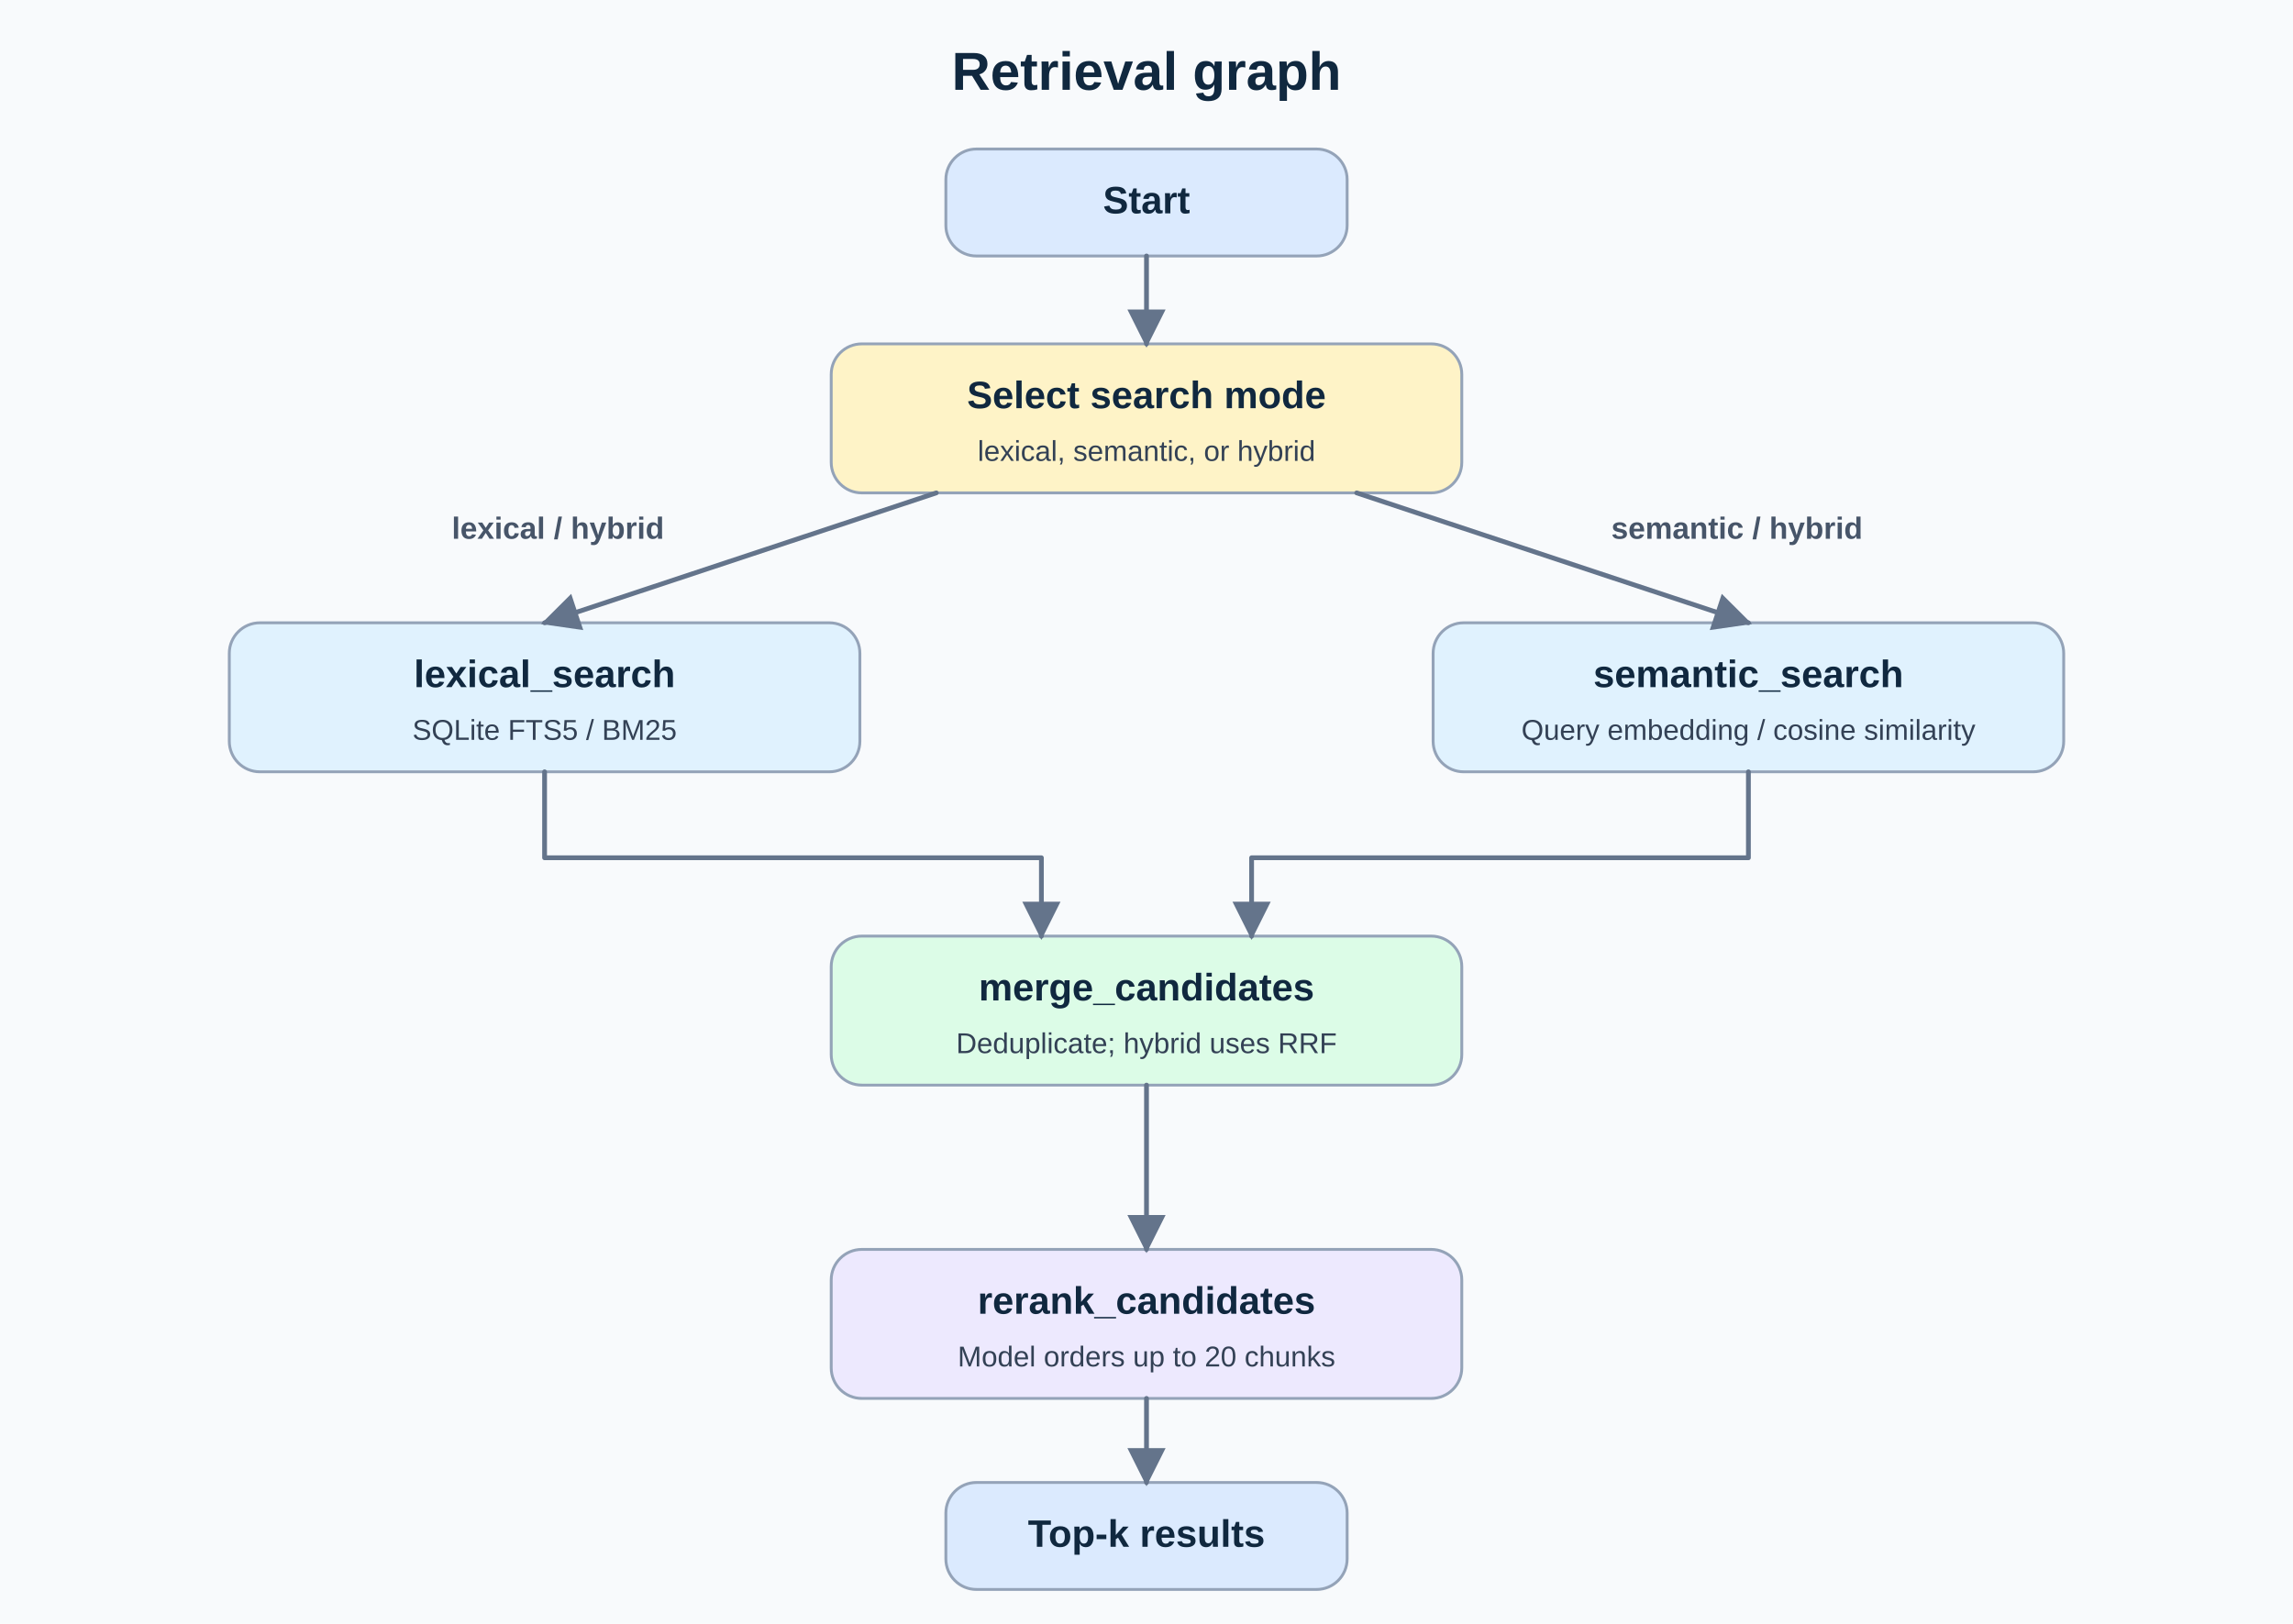
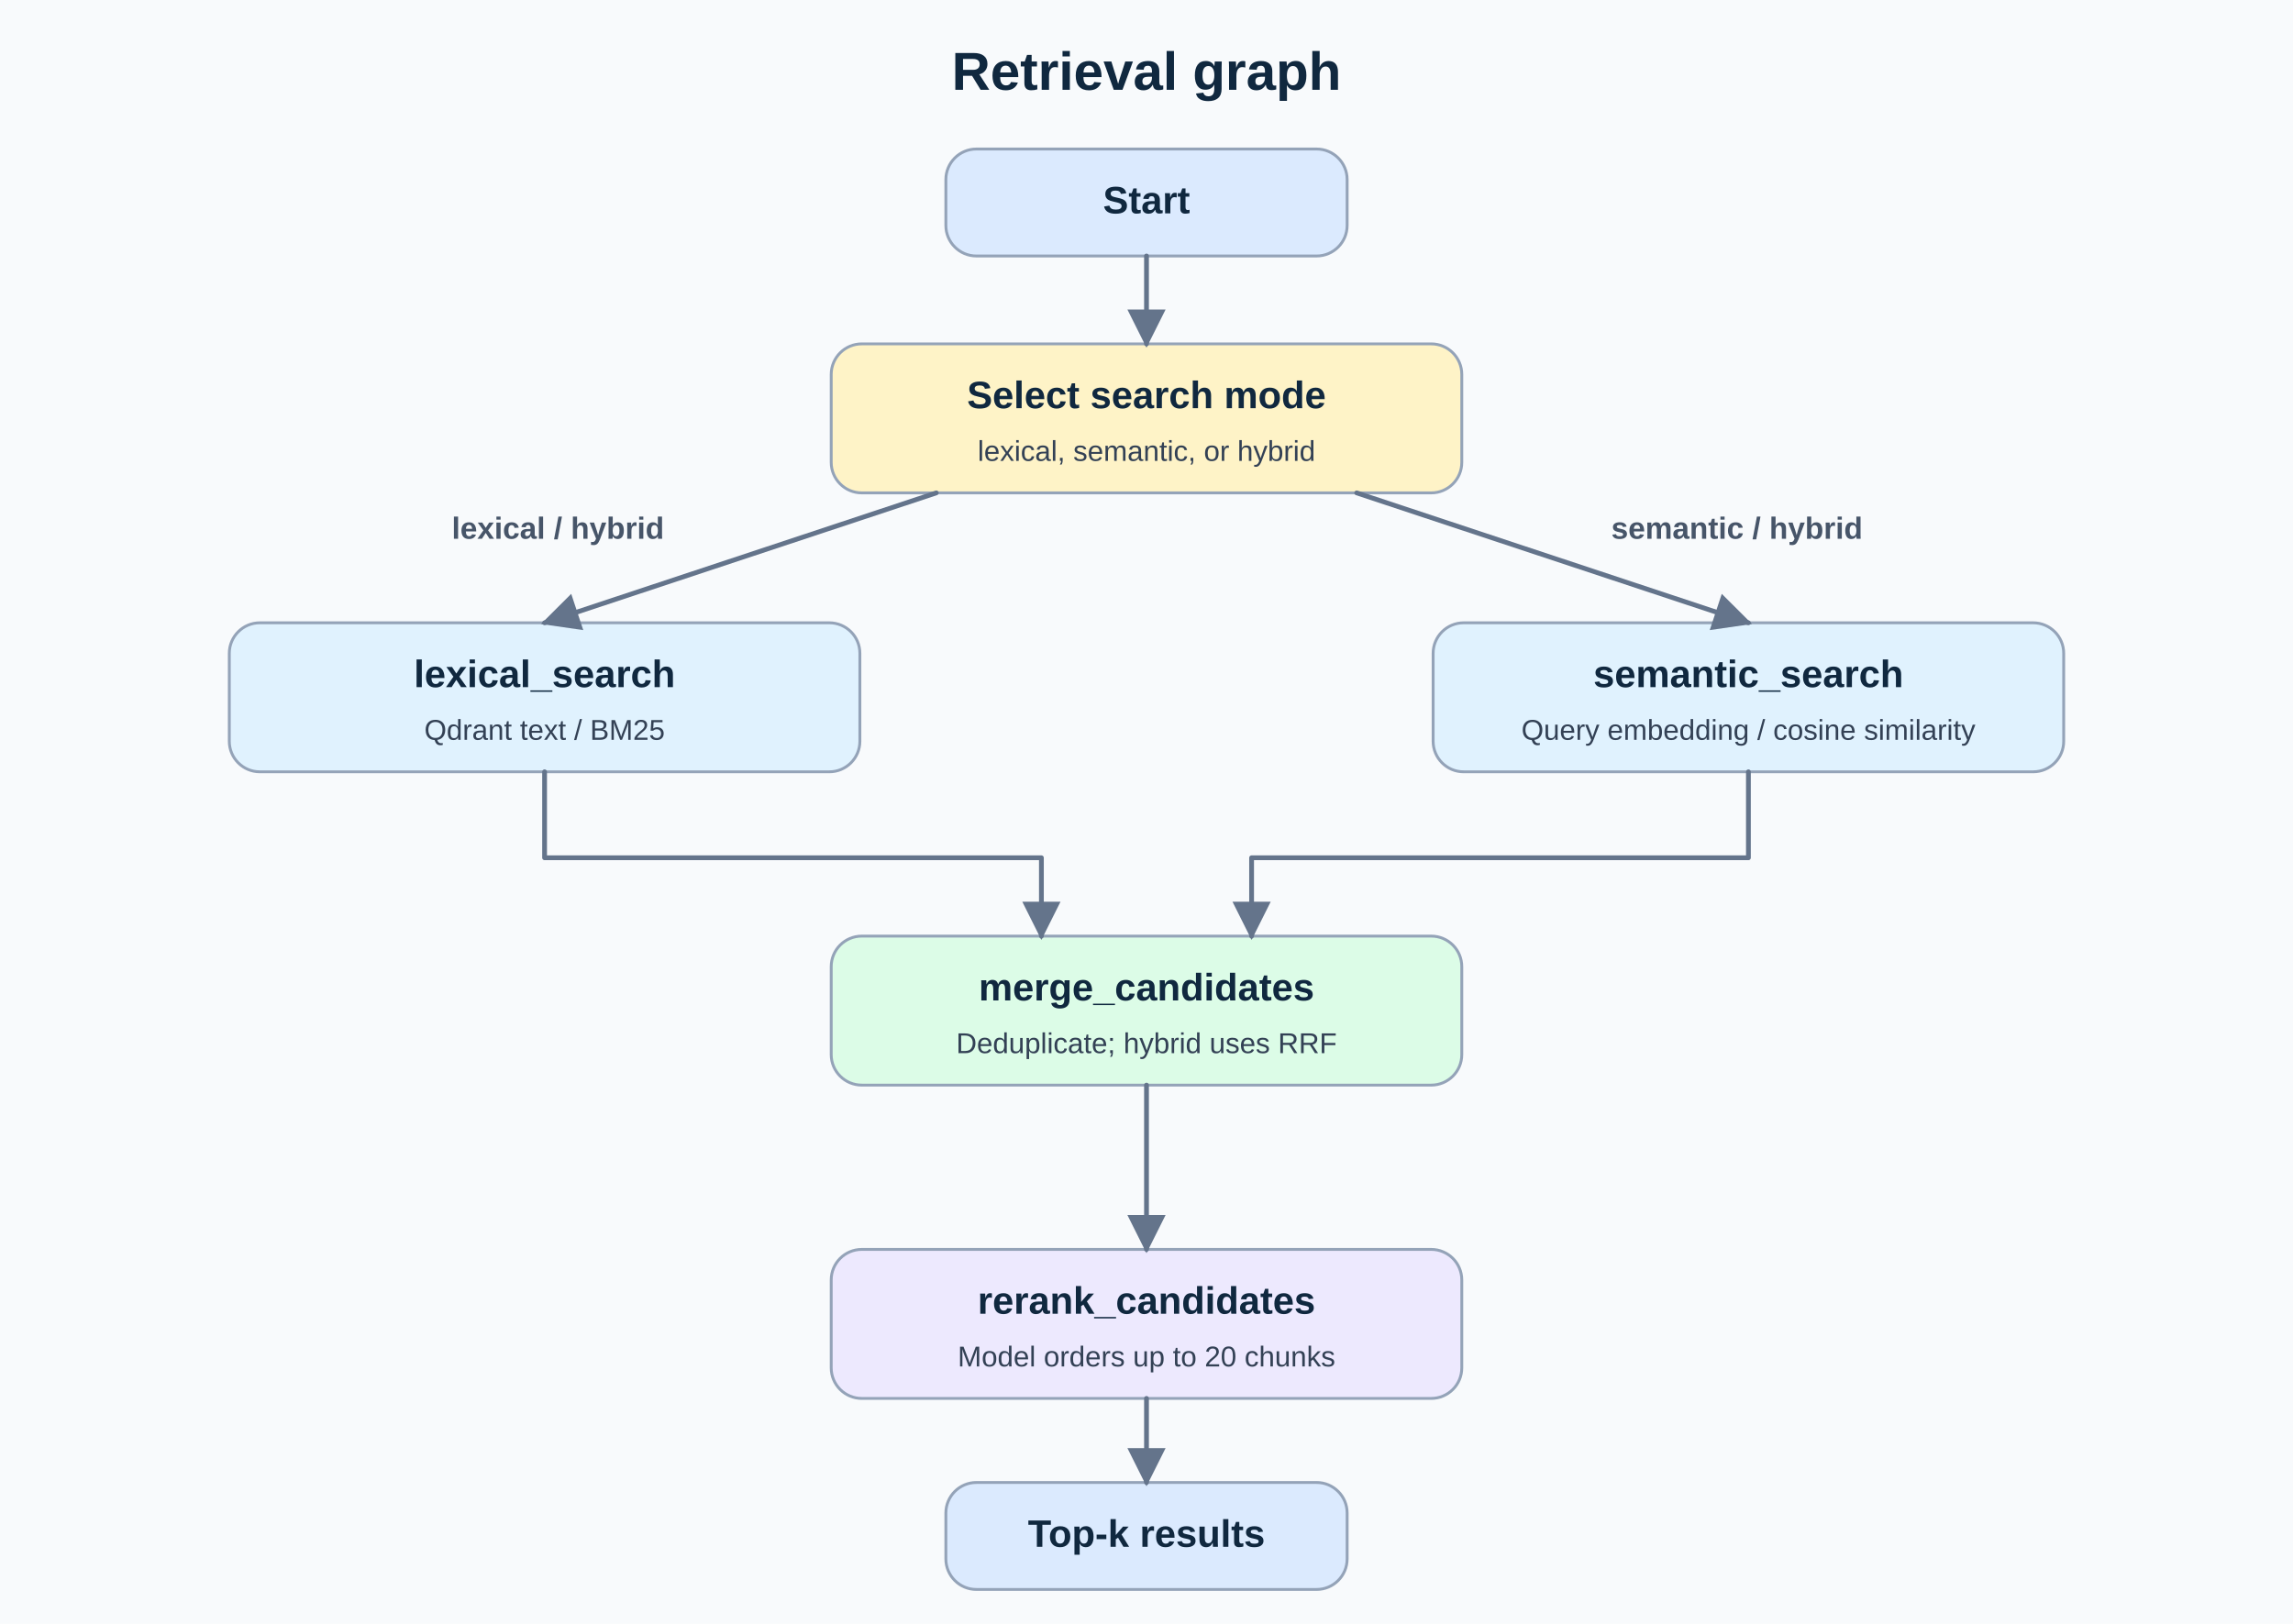
<svg xmlns="http://www.w3.org/2000/svg" width="1200" height="850" viewBox="0 0 1200 850" role="img" aria-label="Retrieval graph">
  <defs>
    <marker id="arrow" viewBox="0 0 10 10" refX="9" refY="5" markerWidth="8" markerHeight="8" orient="auto-start-reverse">
      <path d="M 0 0 L 10 5 L 0 10 z" fill="#64748b" />
    </marker>
  </defs>
  <rect width="1200" height="100%" fill="#f8fafc" />
  <text x="600" y="47" text-anchor="middle" font-family="Arial,sans-serif" font-size="28" font-weight="700" fill="#10283f">Retrieval graph</text>
  <rect x="495" y="78" width="210" height="56" rx="16" fill="#dbeafe" stroke="#94a3b8" stroke-width="1.5" />
  <text x="600.0" y="106.0" text-anchor="middle" dominant-baseline="middle" font-family="Arial,sans-serif" font-size="20" font-weight="700" fill="#10283f">Start</text>
  <rect x="435" y="180" width="330" height="78" rx="16" fill="#fef3c7" stroke="#94a3b8" stroke-width="1.5" />
  <text x="600.0" y="208.0" text-anchor="middle" dominant-baseline="middle" font-family="Arial,sans-serif" font-size="20" font-weight="700" fill="#10283f">Select search mode</text>
  <text x="600.0" y="237.0" text-anchor="middle" dominant-baseline="middle" font-family="Arial,sans-serif" font-size="15" fill="#334155">lexical, semantic, or hybrid</text>
  <rect x="120" y="326" width="330" height="78" rx="16" fill="#e0f2fe" stroke="#94a3b8" stroke-width="1.5" />
  <text x="285.0" y="354.0" text-anchor="middle" dominant-baseline="middle" font-family="Arial,sans-serif" font-size="20" font-weight="700" fill="#10283f">lexical_search</text>
-   <text x="285.0" y="383.0" text-anchor="middle" dominant-baseline="middle" font-family="Arial,sans-serif" font-size="15" fill="#334155">SQLite FTS5 / BM25</text>
+   <text x="285.0" y="383.0" text-anchor="middle" dominant-baseline="middle" font-family="Arial,sans-serif" font-size="15" fill="#334155">Qdrant text / BM25</text>
  <rect x="750" y="326" width="330" height="78" rx="16" fill="#e0f2fe" stroke="#94a3b8" stroke-width="1.5" />
  <text x="915.0" y="354.0" text-anchor="middle" dominant-baseline="middle" font-family="Arial,sans-serif" font-size="20" font-weight="700" fill="#10283f">semantic_search</text>
  <text x="915.0" y="383.0" text-anchor="middle" dominant-baseline="middle" font-family="Arial,sans-serif" font-size="15" fill="#334155">Query embedding / cosine similarity</text>
  <rect x="435" y="490" width="330" height="78" rx="16" fill="#dcfce7" stroke="#94a3b8" stroke-width="1.5" />
  <text x="600.0" y="518.0" text-anchor="middle" dominant-baseline="middle" font-family="Arial,sans-serif" font-size="20" font-weight="700" fill="#10283f">merge_candidates</text>
  <text x="600.0" y="547.0" text-anchor="middle" dominant-baseline="middle" font-family="Arial,sans-serif" font-size="15" fill="#334155">Deduplicate; hybrid uses RRF</text>
  <rect x="435" y="654" width="330" height="78" rx="16" fill="#ede9fe" stroke="#94a3b8" stroke-width="1.5" />
  <text x="600.0" y="682.0" text-anchor="middle" dominant-baseline="middle" font-family="Arial,sans-serif" font-size="20" font-weight="700" fill="#10283f">rerank_candidates</text>
  <text x="600.0" y="711.0" text-anchor="middle" dominant-baseline="middle" font-family="Arial,sans-serif" font-size="15" fill="#334155">Model orders up to 20 chunks</text>
  <rect x="495" y="776" width="210" height="56" rx="16" fill="#dbeafe" stroke="#94a3b8" stroke-width="1.5" />
  <text x="600.0" y="804.0" text-anchor="middle" dominant-baseline="middle" font-family="Arial,sans-serif" font-size="20" font-weight="700" fill="#10283f">Top-k results</text>
  <path d="M 600 134 V 180" fill="none" stroke="#64748b" stroke-width="2.5" stroke-linecap="round" stroke-linejoin="round" marker-end="url(#arrow)" />
  <path d="M 490 258 L 285 326" fill="none" stroke="#64748b" stroke-width="2.5" stroke-linecap="round" stroke-linejoin="round" marker-end="url(#arrow)" />
  <text x="292" y="282" text-anchor="middle" font-family="Arial,sans-serif" font-size="16" font-weight="600" fill="#475569">lexical / hybrid</text>
  <path d="M 710 258 L 915 326" fill="none" stroke="#64748b" stroke-width="2.5" stroke-linecap="round" stroke-linejoin="round" marker-end="url(#arrow)" />
  <text x="909" y="282" text-anchor="middle" font-family="Arial,sans-serif" font-size="16" font-weight="600" fill="#475569">semantic / hybrid</text>
  <path d="M 285 404 V 449 H 545 V 490" fill="none" stroke="#64748b" stroke-width="2.5" stroke-linecap="round" stroke-linejoin="round" marker-end="url(#arrow)" />
  <path d="M 915 404 V 449 H 655 V 490" fill="none" stroke="#64748b" stroke-width="2.5" stroke-linecap="round" stroke-linejoin="round" marker-end="url(#arrow)" />
  <path d="M 600 568 V 654" fill="none" stroke="#64748b" stroke-width="2.5" stroke-linecap="round" stroke-linejoin="round" marker-end="url(#arrow)" />
  <path d="M 600 732 V 776" fill="none" stroke="#64748b" stroke-width="2.5" stroke-linecap="round" stroke-linejoin="round" marker-end="url(#arrow)" />
</svg>
